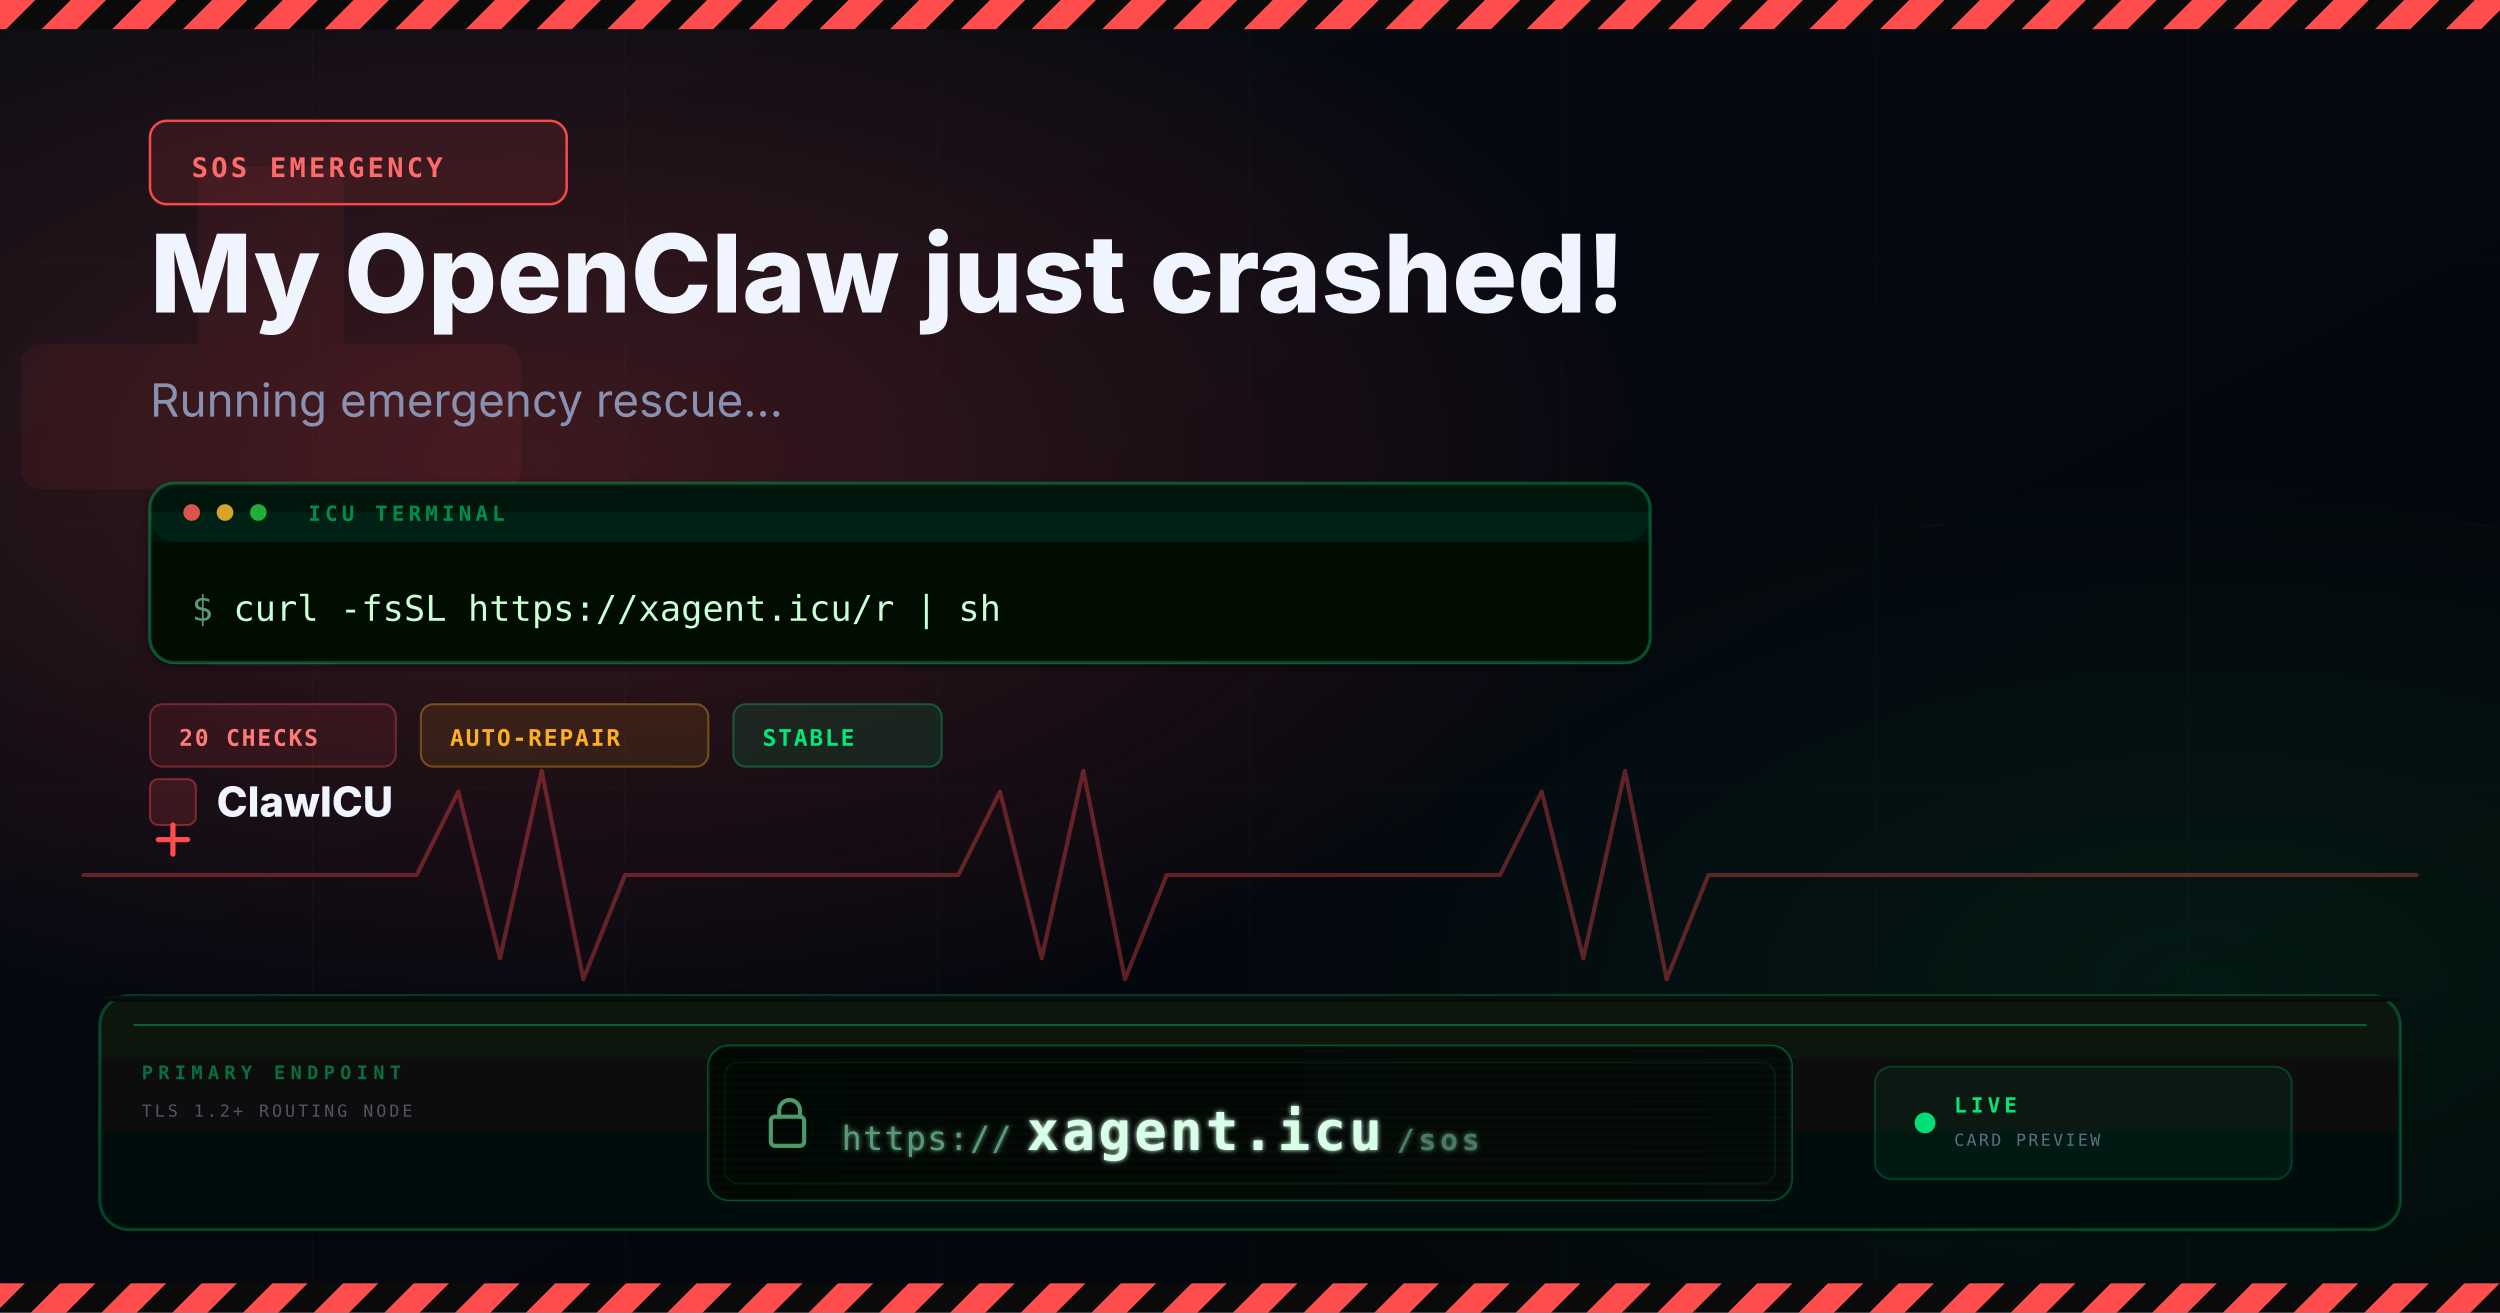
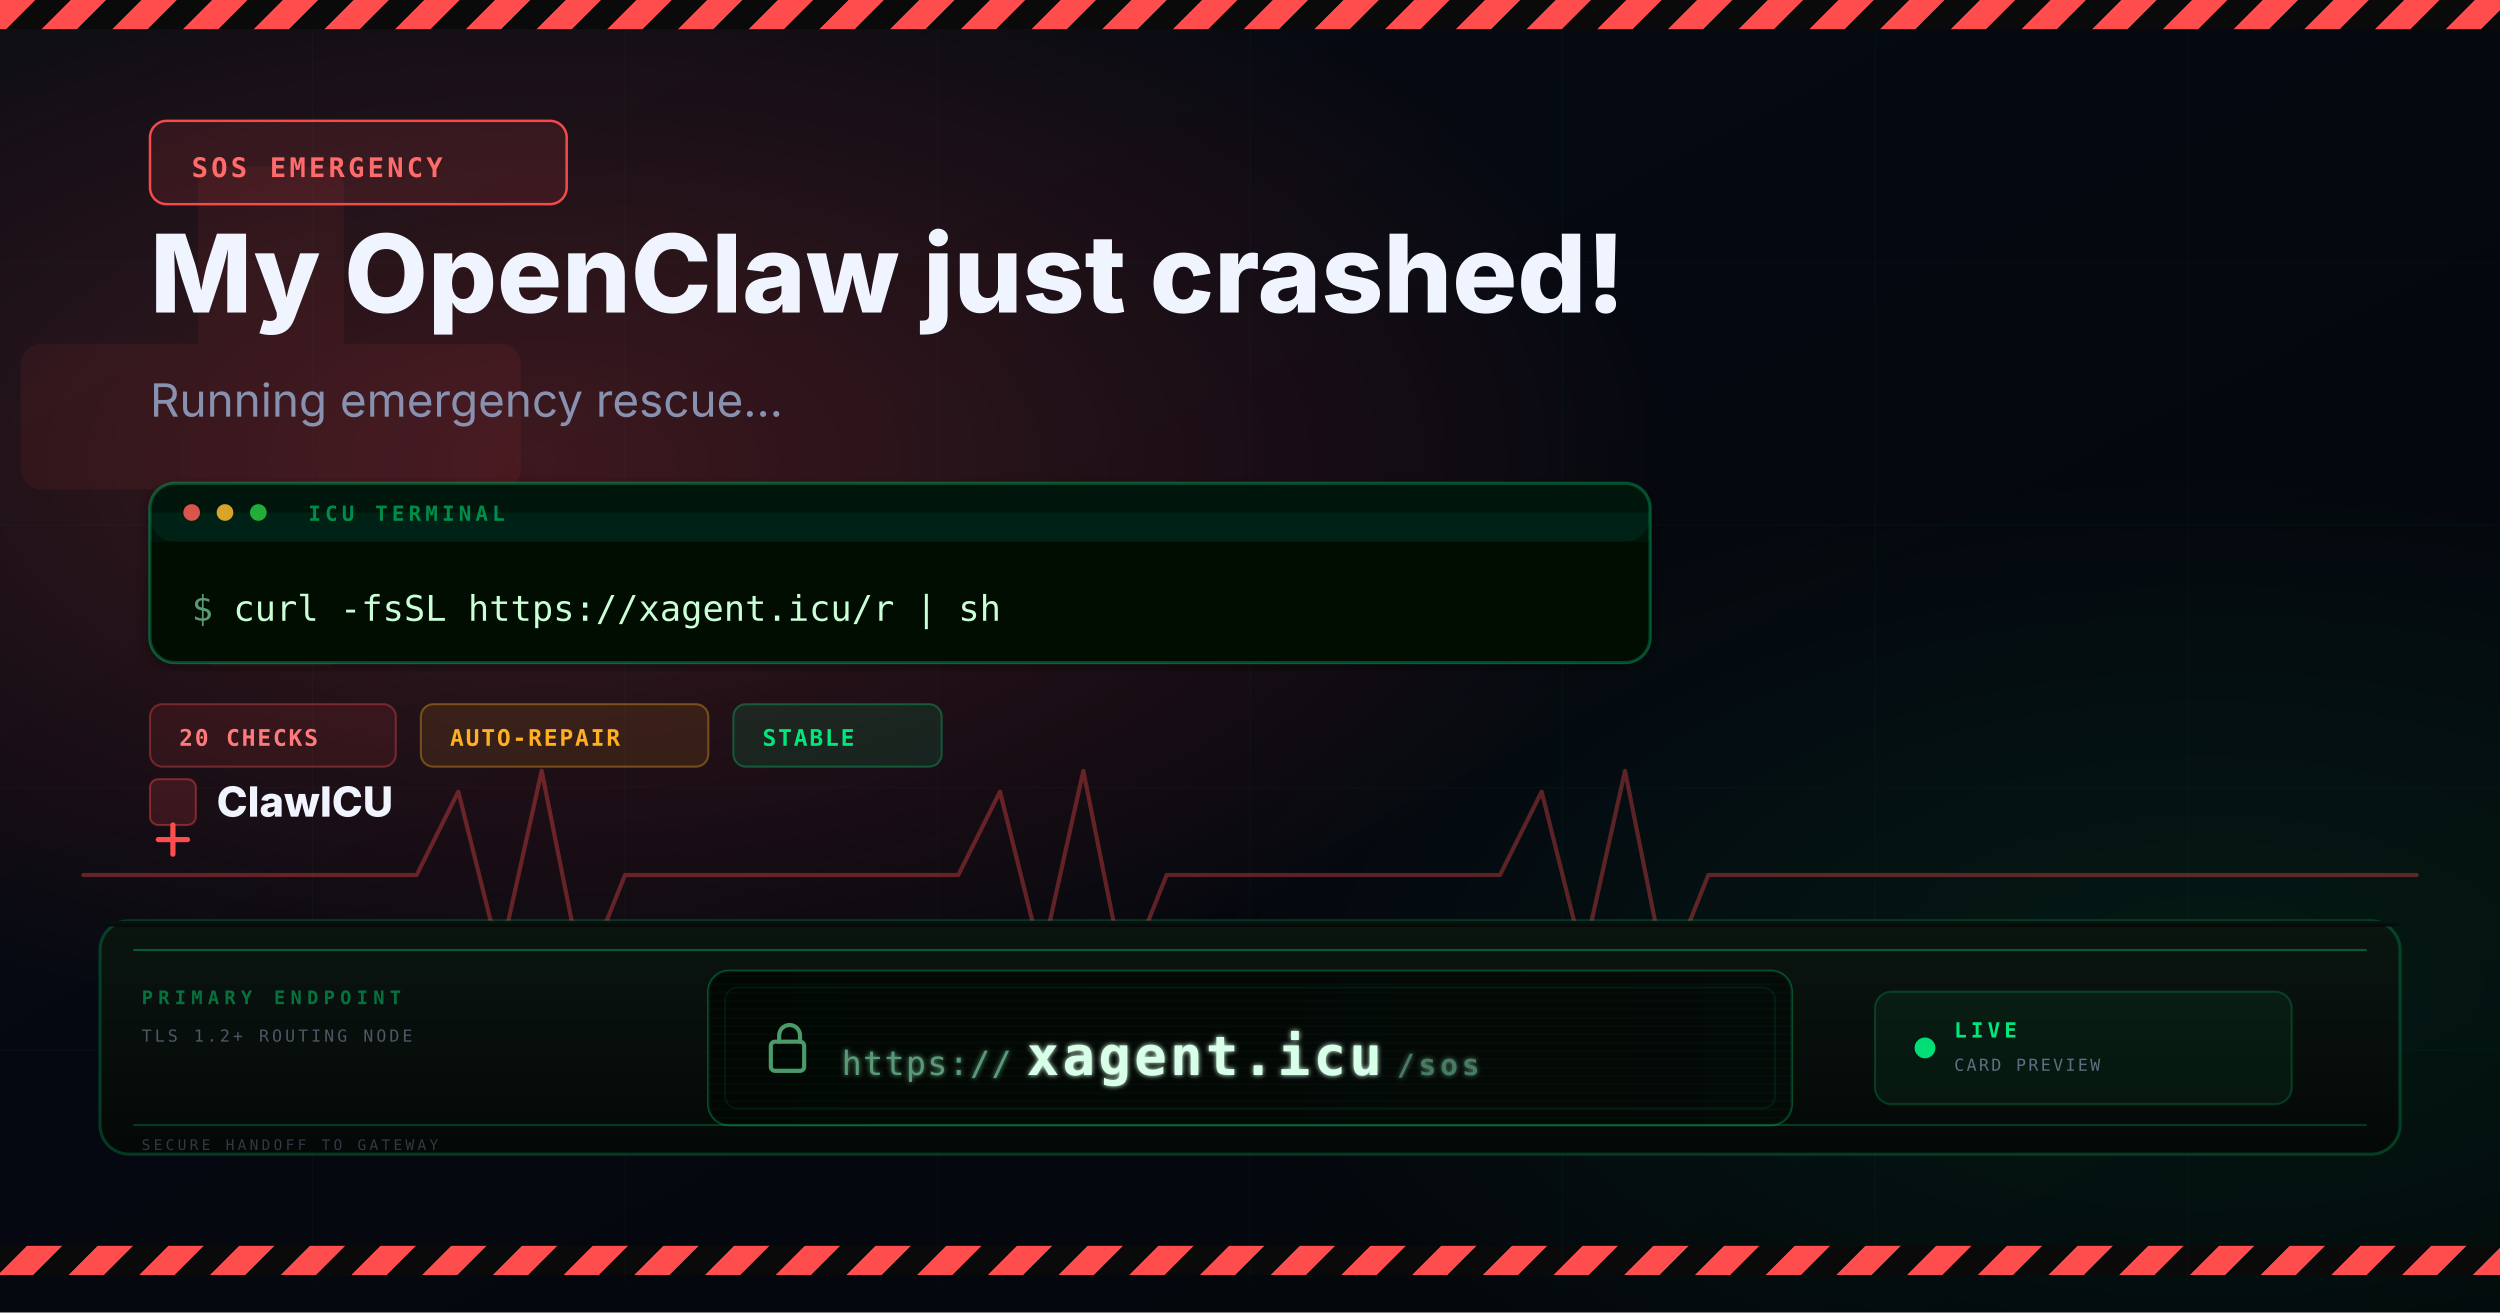
<svg xmlns="http://www.w3.org/2000/svg" width="1200" height="630" viewBox="0 0 1200 630" role="img" aria-label="ClawICU SOS emergency rescue card">
  <defs>
    <linearGradient id="bg" x1="0%" y1="0%" x2="100%" y2="100%">
      <stop offset="0%" stop-color="#070c14" />
      <stop offset="45%" stop-color="#050810" />
      <stop offset="100%" stop-color="#030609" />
    </linearGradient>
    <radialGradient id="glow-red" cx="22%" cy="35%" r="45%">
      <stop offset="0%" stop-color="#ff4d4d" stop-opacity="0.22" />
      <stop offset="100%" stop-color="#ff4d4d" stop-opacity="0" />
    </radialGradient>
    <radialGradient id="glow-green" cx="88%" cy="75%" r="40%">
      <stop offset="0%" stop-color="#00e87a" stop-opacity="0.08" />
      <stop offset="100%" stop-color="#00e87a" stop-opacity="0" />
    </radialGradient>
    <linearGradient id="urlBarFill" x1="0%" y1="0%" x2="0%" y2="100%">
      <stop offset="0%" stop-color="#0a1510" />
      <stop offset="100%" stop-color="#040807" />
    </linearGradient>
    <linearGradient id="urlReadout" x1="0%" y1="0%" x2="100%" y2="0%">
      <stop offset="0%" stop-color="#061208" />
      <stop offset="100%" stop-color="#0a1812" />
    </linearGradient>
    <filter id="textGlow" x="-20%" y="-20%" width="140%" height="140%">
      <feGaussianBlur stdDeviation="1.2" result="b" />
      <feMerge>
        <feMergeNode in="b" />
        <feMergeNode in="SourceGraphic" />
      </feMerge>
    </filter>
    <filter id="softShadow" x="-5%" y="-5%" width="110%" height="110%">
      <feDropShadow dx="0" dy="2" stdDeviation="4" flood-color="#000" flood-opacity="0.45" />
    </filter>
    <pattern id="hazard" width="24" height="24" patternUnits="userSpaceOnUse" patternTransform="rotate(45)">
      <rect width="12" height="24" fill="#ff4d4d" />
      <rect x="12" width="12" height="24" fill="#0a0a0a" />
    </pattern>
    <pattern id="scan" width="4" height="4" patternUnits="userSpaceOnUse">
      <rect width="4" height="4" fill="#000" />
      <rect width="4" height="1" fill="#00e87a" opacity="0.04" />
    </pattern>
  </defs>
  <rect width="1200" height="630" fill="url(#bg)" />
  <rect width="1200" height="630" fill="url(#glow-red)" />
  <rect width="1200" height="630" fill="url(#glow-green)" />
  <rect x="0" y="0" width="1200" height="14" fill="url(#hazard)" />
-   <rect x="0" y="616" width="1200" height="14" fill="url(#hazard)" />
+   <rect x="0" y="598" width="1200" height="14" fill="url(#hazard)" />
  <g opacity="0.035" stroke="#00e87a" stroke-width="0.5">
    <path d="M0 126h1200M0 252h1200M0 378h1200M0 504h1200" />
    <path d="M150 14v602M300 14v602M450 14v602M600 14v602M750 14v602M900 14v602M1050 14v602" />
  </g>
  <g transform="translate(130 200)" opacity="0.07" fill="#ff4d4d">
    <rect x="-35" y="-120" width="70" height="240" rx="10" />
    <rect x="-120" y="-35" width="240" height="70" rx="10" />
  </g>
  <path d="M40 420 L200 420 L220 380 L240 460 L260 370 L280 470 L300 420 L460 420 L480 380 L500 460 L520 370 L540 470 L560 420 L720 420 L740 380 L760 460 L780 370 L800 470 L820 420 L1160 420" fill="none" stroke="#ff4d4d" stroke-width="2" stroke-linecap="round" stroke-linejoin="round" opacity="0.35" />
  <g transform="translate(72 58)">
    <rect x="0" y="0" width="200" height="40" rx="8" fill="rgba(255,77,77,0.12)" stroke="#ff4d4d" stroke-width="1.2" opacity="0.95" />
    <text x="20" y="27" font-family="ui-monospace, SFMono-Regular, Menlo, Monaco, Consolas, monospace" font-size="13" font-weight="700" fill="#ff6b6b" letter-spacing="0.12em">SOS EMERGENCY</text>
  </g>
  <text x="72" y="150" font-family="system-ui, -apple-system, Segoe UI, sans-serif" font-size="52" font-weight="800" fill="#f0f4ff">My OpenClaw just crashed!</text>
  <text x="72" y="200" font-family="system-ui, -apple-system, Segoe UI, sans-serif" font-size="22" fill="#8892b0">Running emergency rescue...</text>
  <g filter="url(#softShadow)">
    <rect x="72" y="232" width="720" height="86" rx="12" fill="#020a06" stroke="rgba(0,232,122,0.28)" stroke-width="1.5" />
    <rect x="72" y="232" width="720" height="28" rx="12" fill="rgba(0,232,122,0.06)" />
    <rect x="72" y="246" width="720" height="14" fill="rgba(0,232,122,0.06)" />
    <circle cx="92" cy="246" r="4" fill="#ff5f57" opacity="0.85" />
    <circle cx="108" cy="246" r="4" fill="#febc2e" opacity="0.85" />
    <circle cx="124" cy="246" r="4" fill="#28c840" opacity="0.85" />
    <text x="148" y="250" font-family="ui-monospace, SFMono-Regular, Menlo, Monaco, Consolas, monospace" font-size="10" font-weight="700" fill="rgba(0,232,122,0.55)" letter-spacing="0.2em">ICU TERMINAL</text>
    <text x="92" y="298" font-family="ui-monospace, SFMono-Regular, Menlo, Monaco, Consolas, monospace" font-size="17" fill="#5a9a72">$ </text>
    <text x="112" y="298" font-family="ui-monospace, SFMono-Regular, Menlo, Monaco, Consolas, monospace" font-size="17" fill="#c8ffd4">curl -fsSL https://xagent.icu/r | sh</text>
  </g>
  <g font-family="ui-monospace, SFMono-Regular, Menlo, Monaco, Consolas, monospace" font-size="11" font-weight="700" letter-spacing="0.08em">
    <rect x="72" y="338" width="118" height="30" rx="6" fill="rgba(255,77,77,0.1)" stroke="rgba(255,77,77,0.35)" />
    <text x="86" y="358" fill="#ff7a7a">20 CHECKS</text>
    <rect x="202" y="338" width="138" height="30" rx="6" fill="rgba(255,176,32,0.1)" stroke="rgba(255,176,32,0.35)" />
    <text x="216" y="358" fill="#ffb020">AUTO-REPAIR</text>
    <rect x="352" y="338" width="100" height="30" rx="6" fill="rgba(0,232,122,0.1)" stroke="rgba(0,232,122,0.3)" />
    <text x="366" y="358" fill="#00e87a">STABLE</text>
  </g>
  <g transform="translate(72 392)">
    <rect x="0" y="-18" width="22" height="22" rx="4" fill="rgba(255,77,77,0.15)" stroke="rgba(255,77,77,0.4)" />
    <path d="M11 4v14M4 11h14" stroke="#ff4d4d" stroke-width="2.5" stroke-linecap="round" />
    <text x="32" y="0" font-family="system-ui, -apple-system, sans-serif" font-size="20" font-weight="800" fill="#f0f4ff">ClawICU</text>
  </g>
-   <g transform="translate(0 0)">
-     <rect x="48" y="478" width="1104" height="112" rx="14" fill="url(#urlBarFill)" stroke="rgba(0,232,122,0.22)" stroke-width="1.5" filter="url(#softShadow)" />
+   <g transform="translate(0 -36)">
+     <rect x="48" y="478" width="1104" height="112" rx="14" fill="url(#urlBarFill)" stroke="rgba(0,232,122,0.22)" stroke-width="1.5" />
    <rect x="48" y="478" width="1104" height="3" rx="14" fill="url(#urlBarFill)" />
    <line x1="64" y1="492" x2="1136" y2="492" stroke="rgba(0,232,122,0.35)" stroke-width="1" />
    <text x="68" y="518" font-family="ui-monospace, SFMono-Regular, Menlo, Monaco, Consolas, monospace" font-size="9" font-weight="700" fill="rgba(0,232,122,0.45)" letter-spacing="0.28em">PRIMARY ENDPOINT</text>
    <text x="68" y="536" font-family="ui-monospace, SFMono-Regular, Menlo, Monaco, Consolas, monospace" font-size="8" fill="rgba(136,146,176,0.55)" letter-spacing="0.18em">TLS 1.2+ ROUTING NODE</text>
    <rect x="340" y="502" width="520" height="74" rx="10" fill="url(#urlReadout)" stroke="rgba(0,232,122,0.32)" stroke-width="1.2" />
    <rect x="340" y="502" width="520" height="74" rx="10" fill="url(#scan)" opacity="0.6" />
    <rect x="348" y="510" width="504" height="58" rx="6" fill="none" stroke="rgba(0,232,122,0.08)" stroke-width="1" />
    <g transform="translate(368 528)">
      <rect x="2" y="8" width="16" height="14" rx="2" fill="none" stroke="#4a9a6a" stroke-width="2" />
      <path d="M6 8V5a5 5 0 0 1 10 0v3" fill="none" stroke="#4a9a6a" stroke-width="2" stroke-linecap="round" />
    </g>
    <text x="404" y="552" font-family="ui-monospace, SFMono-Regular, Menlo, Monaco, Consolas, monospace" filter="url(#textGlow)">
      <tspan fill="#5a9a78" font-size="16" letter-spacing="0.04em">https://</tspan>
      <tspan fill="#d8ffe8" font-weight="700" font-size="26" letter-spacing="0.06em">xagent.icu</tspan>
      <tspan fill="#4a7a62" font-size="14" font-weight="600" letter-spacing="0.14em">/sos</tspan>
    </text>
    <g transform="translate(900 512)">
      <rect x="0" y="0" width="200" height="54" rx="8" fill="rgba(0,232,122,0.06)" stroke="rgba(0,232,122,0.2)" />
      <circle cx="24" cy="27" r="5" fill="#00e87a" opacity="0.95" />
      <text x="38" y="22" font-family="ui-monospace, SFMono-Regular, Menlo, Monaco, Consolas, monospace" font-size="10" font-weight="700" fill="#00e87a" letter-spacing="0.2em">LIVE</text>
      <text x="38" y="38" font-family="ui-monospace, SFMono-Regular, Menlo, Monaco, Consolas, monospace" font-size="8" fill="rgba(136,146,176,0.7)" letter-spacing="0.14em">CARD PREVIEW</text>
    </g>
+     <line x1="64" y1="576" x2="1136" y2="576" stroke="rgba(0,232,122,0.22)" stroke-width="1" />
+     <text x="68" y="588" font-family="ui-monospace, SFMono-Regular, Menlo, Monaco, Consolas, monospace" font-size="7" fill="rgba(136,146,176,0.35)" letter-spacing="0.22em">SECURE HANDOFF TO GATEWAY</text>
  </g>
</svg>
